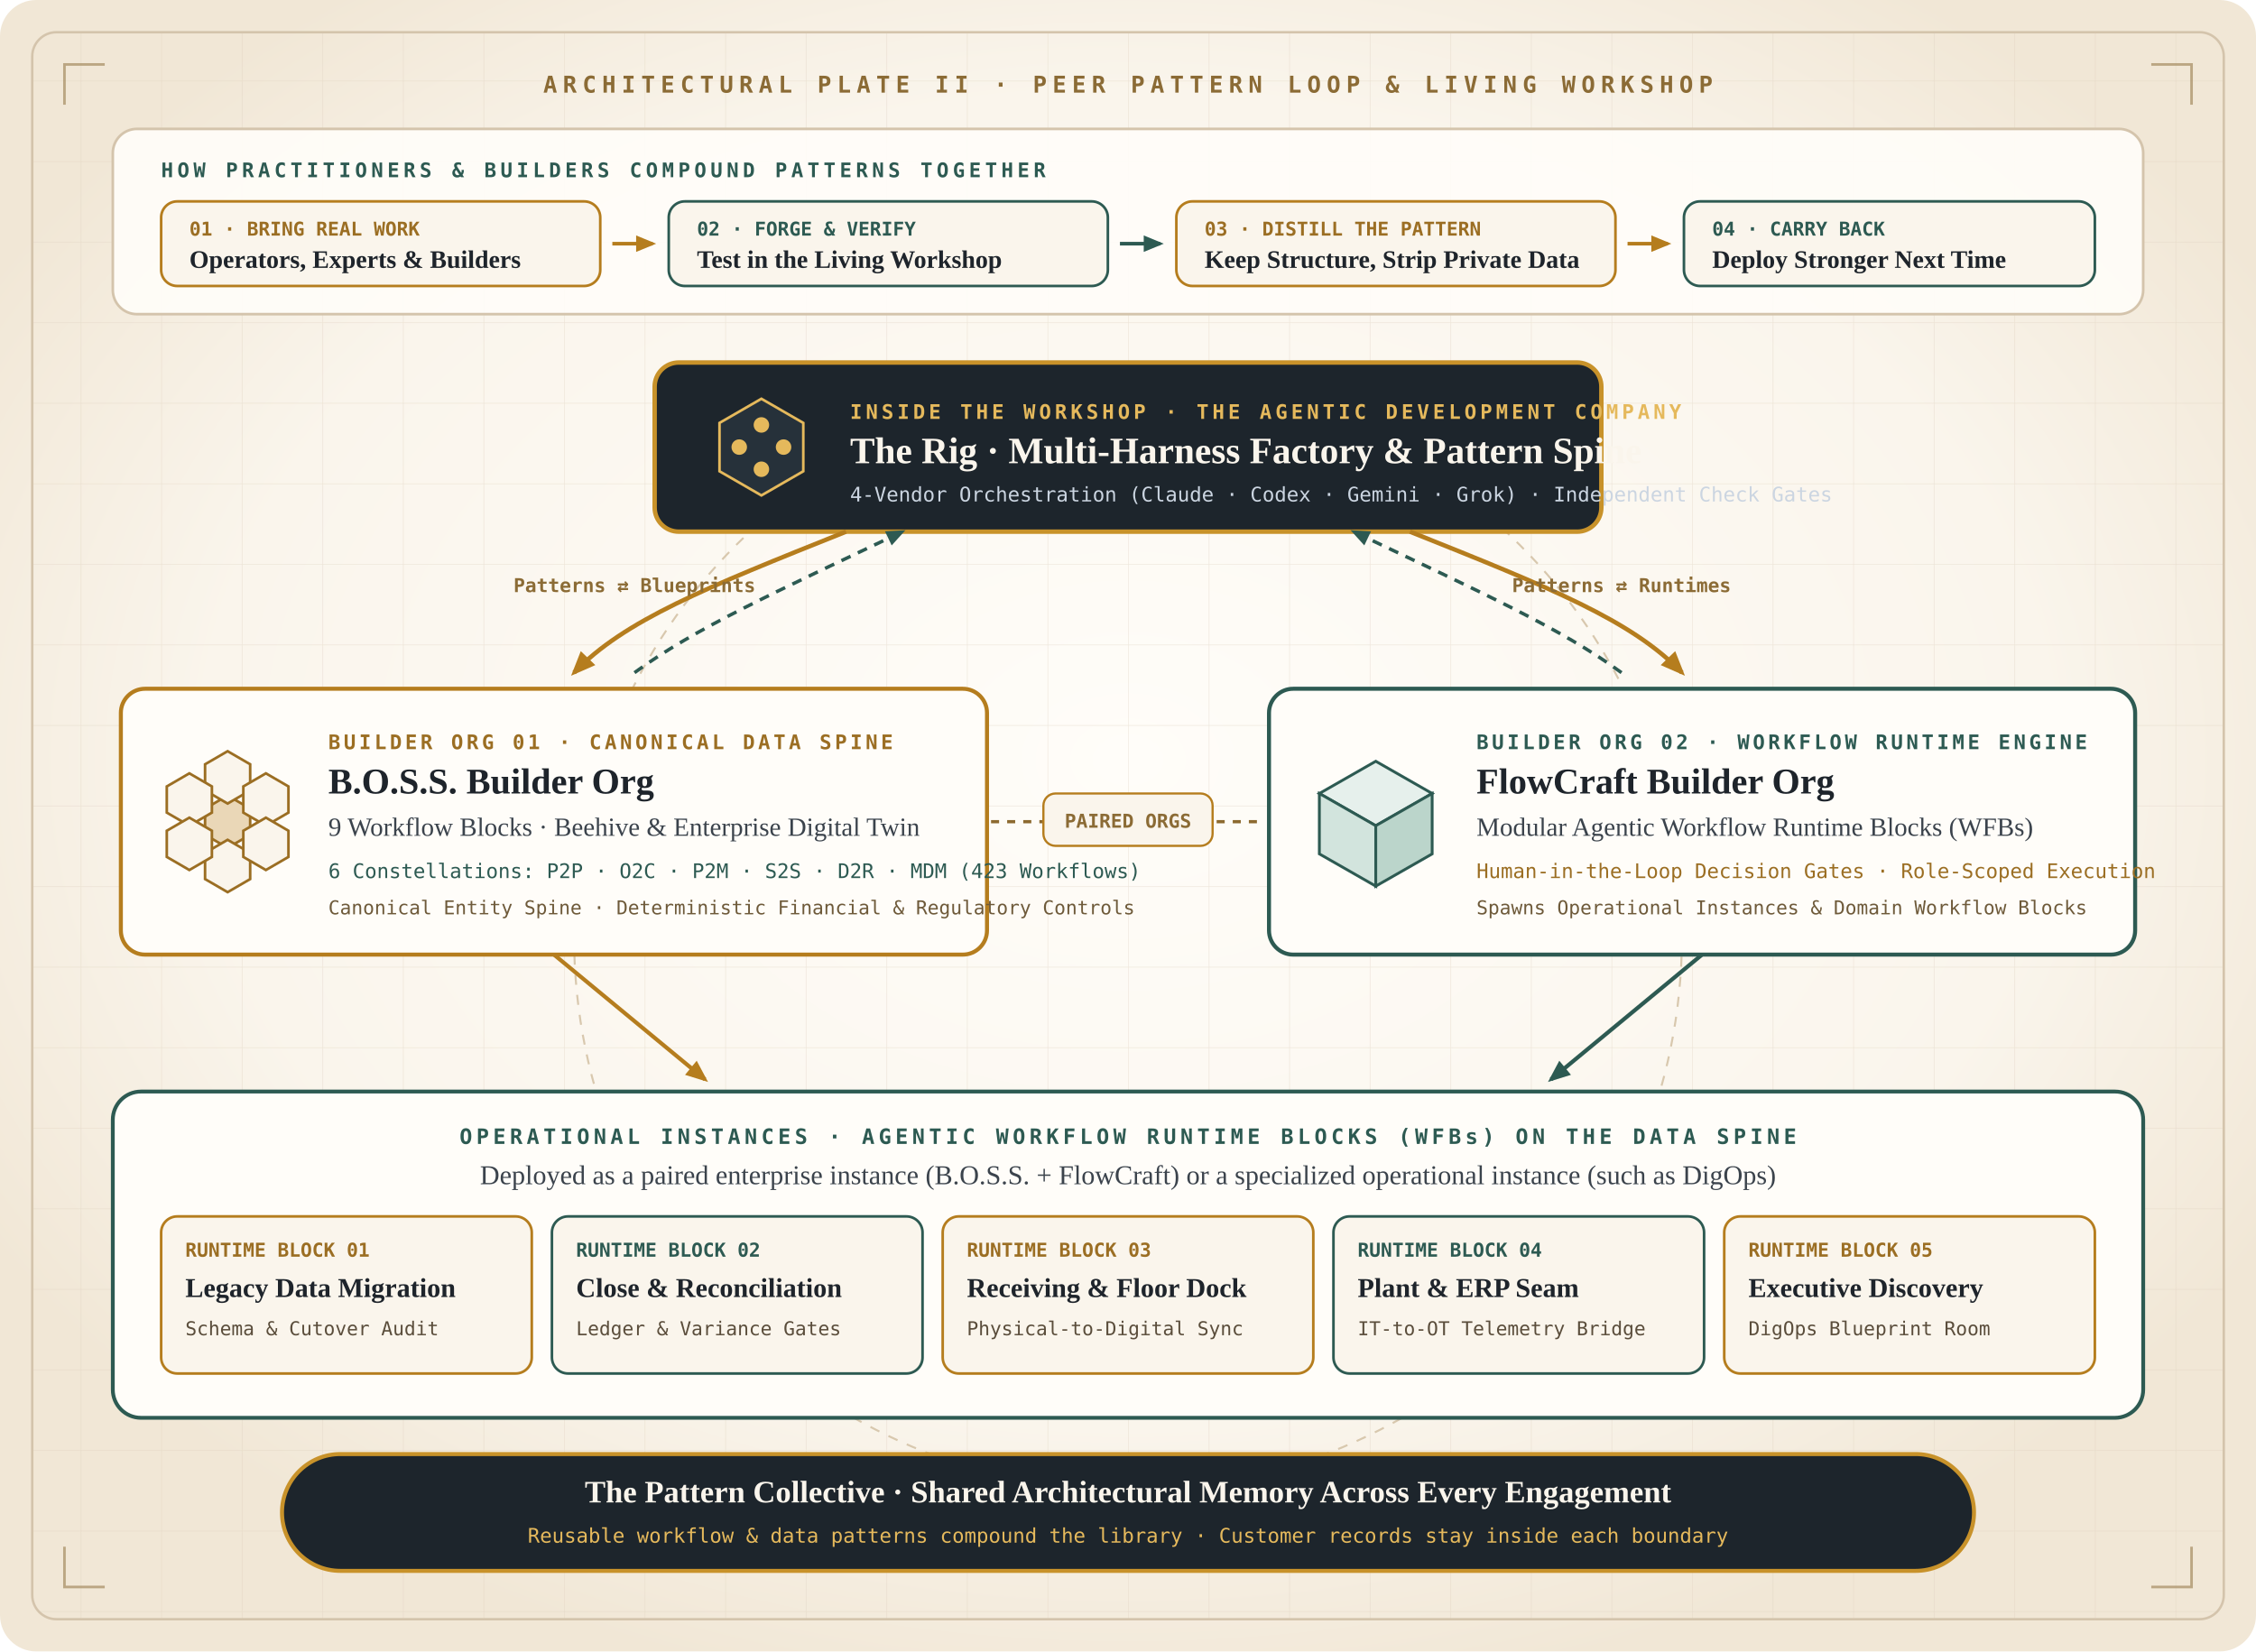
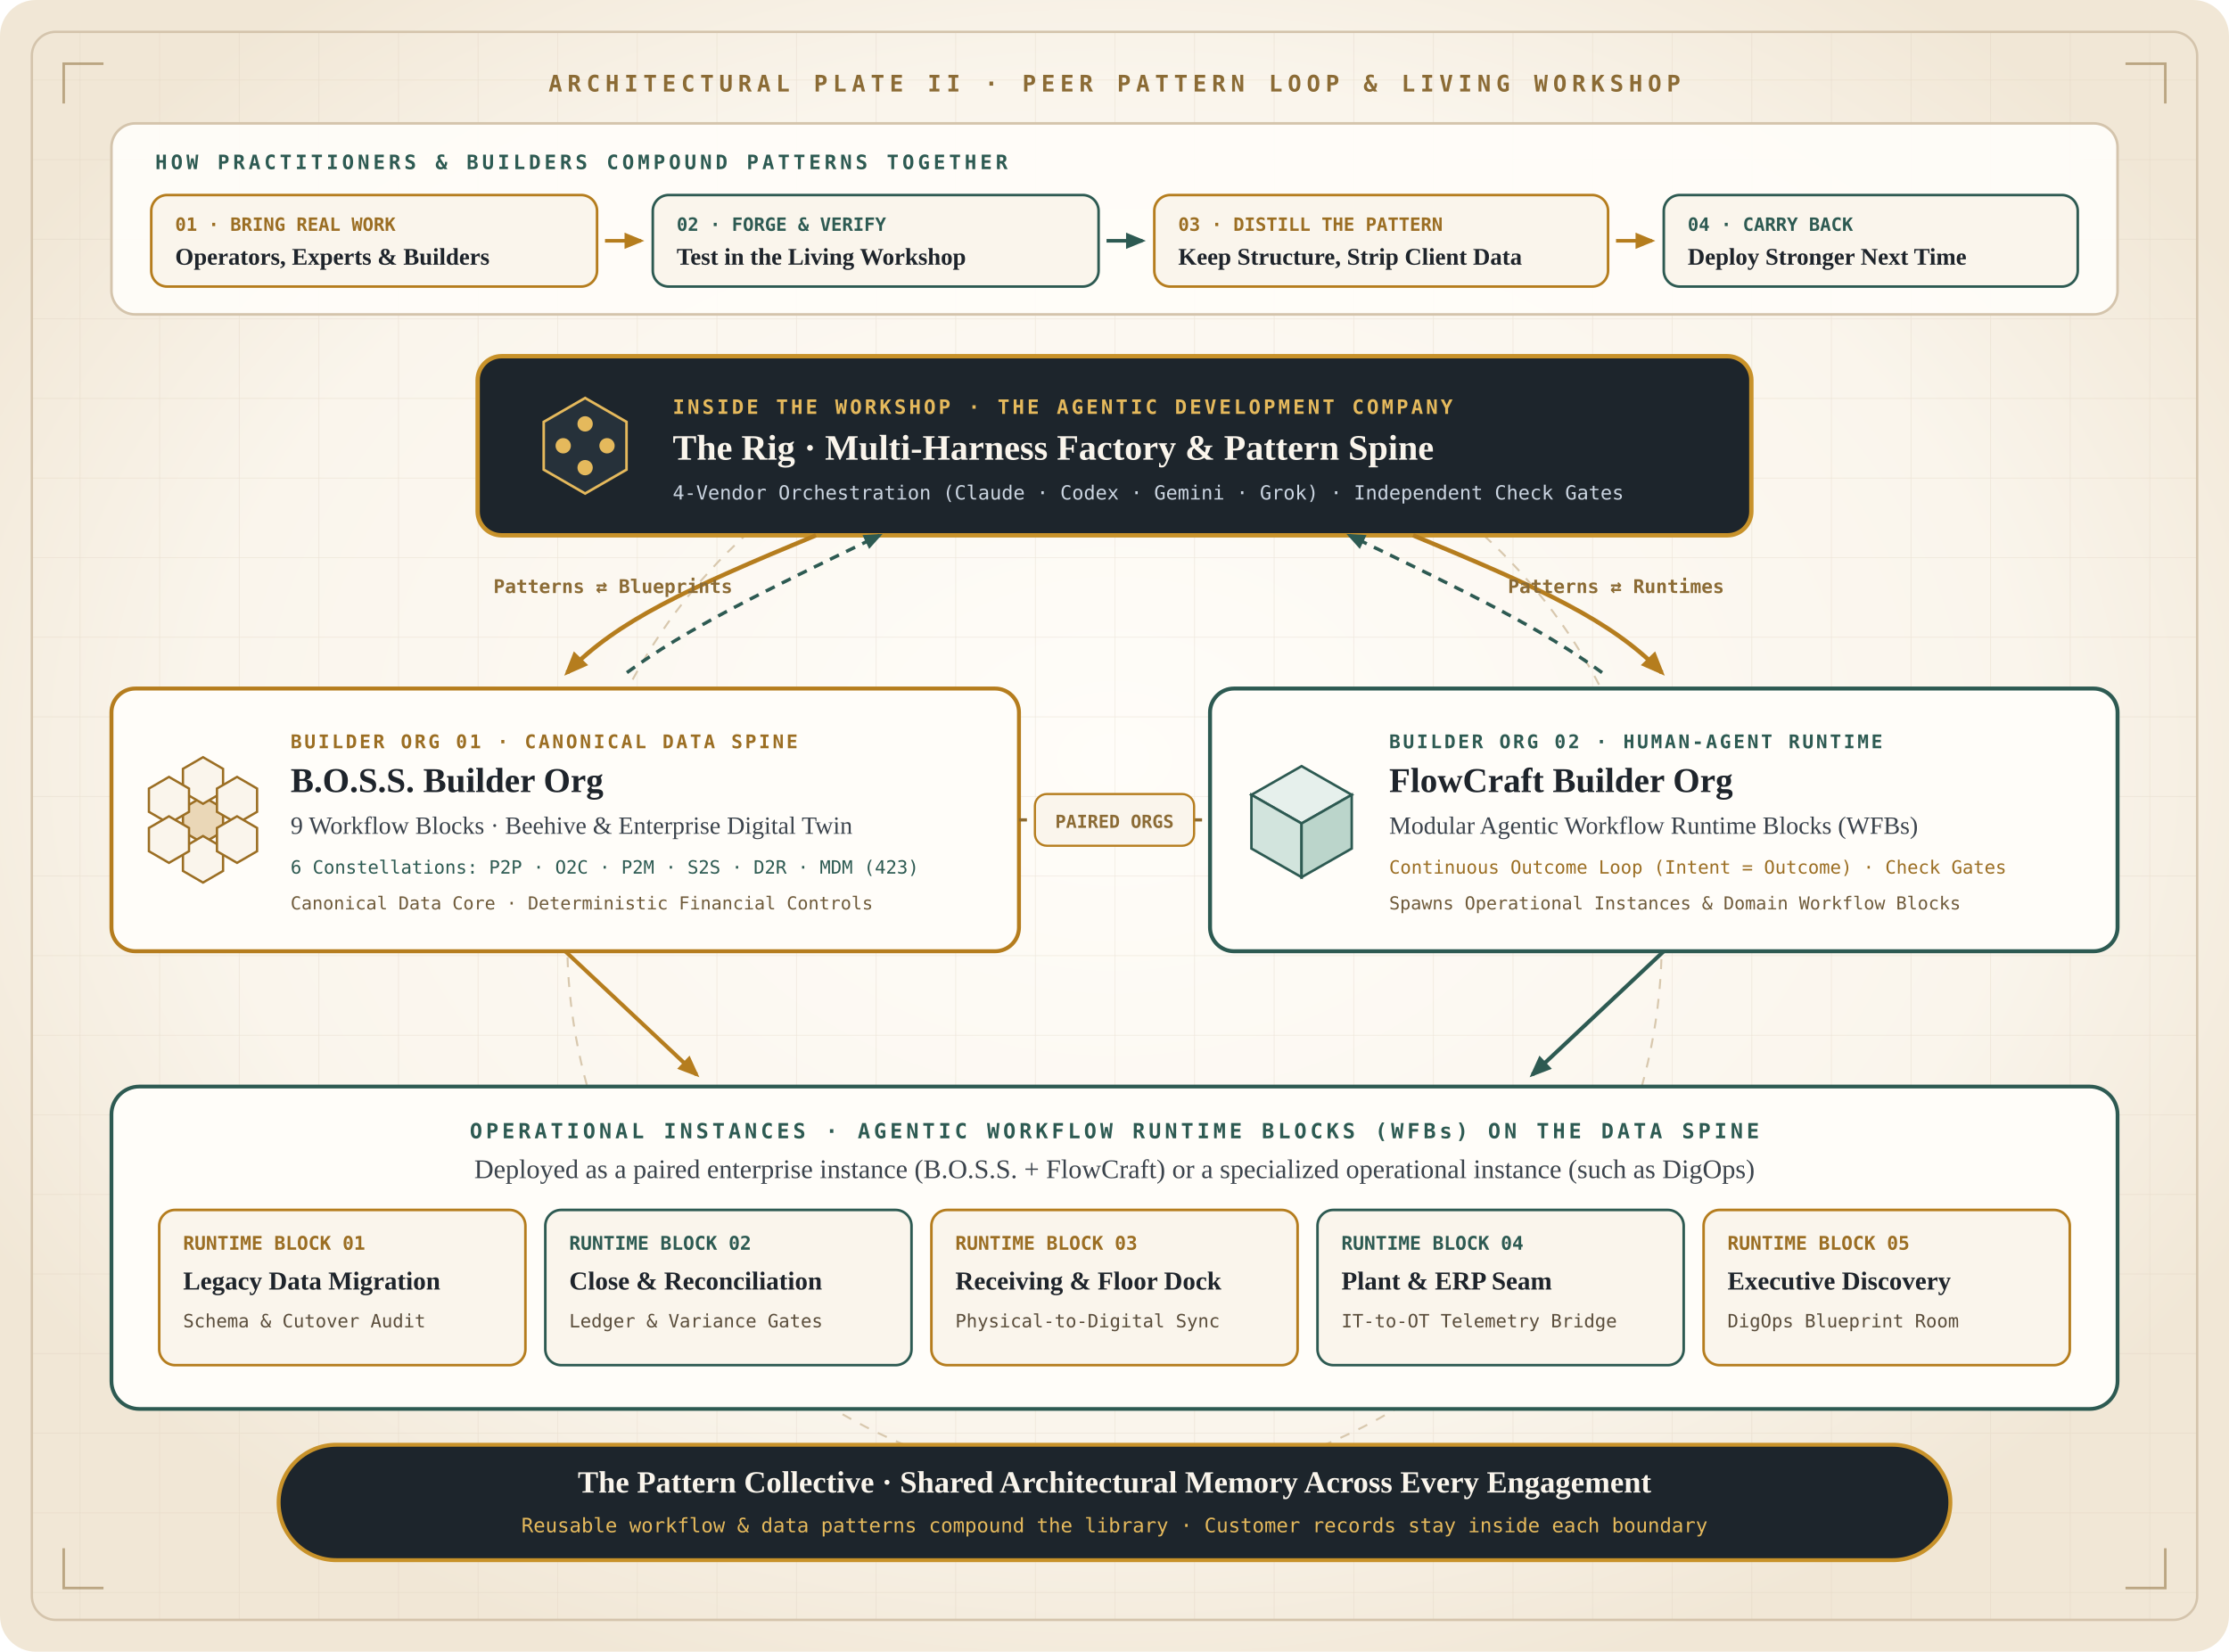
- <svg xmlns="http://www.w3.org/2000/svg" viewBox="0 0 1120 820" role="img" aria-labelledby="clp-title clp-desc">
+ <svg xmlns="http://www.w3.org/2000/svg" viewBox="0 0 1120 830" role="img" aria-labelledby="clp-title clp-desc">
  <defs>
    <radialGradient id="colPaper" cx="50%" cy="46%" r="58%">
      <stop offset="0%" stop-color="#FFFDF9" />
      <stop offset="70%" stop-color="#FAF5EC" />
      <stop offset="100%" stop-color="#F1E7D6" />
    </radialGradient>
    <pattern id="colGrid" width="40" height="40" patternUnits="userSpaceOnUse">
      <path d="M 40 0 L 0 0 0 40" fill="none" stroke="#DCCFBC" stroke-width="0.55" stroke-opacity="0.45" />
    </pattern>
    <marker id="arrowGold" viewBox="0 0 10 10" refX="7" refY="5" markerWidth="6.5" markerHeight="6.5" orient="auto">
      <path d="M 0 1.5 L 8.5 5 L 0 8.5 z" fill="#B57D1E" />
    </marker>
    <marker id="arrowTeal" viewBox="0 0 10 10" refX="7" refY="5" markerWidth="6.5" markerHeight="6.5" orient="auto">
      <path d="M 0 1.5 L 8.5 5 L 0 8.5 z" fill="#2D5A52" />
    </marker>
  </defs>
-   <rect width="1120" height="820" rx="18" fill="url(#colPaper)" />
-   <rect x="16" y="16" width="1088" height="788" rx="12" fill="url(#colGrid)" stroke="#D4C4AC" stroke-width="1.2" />
+   <rect width="1120" height="830" rx="18" fill="url(#colPaper)" />
+   <rect x="16" y="16" width="1088" height="798" rx="12" fill="url(#colGrid)" stroke="#D4C4AC" stroke-width="1.2" />
  <g stroke="#9E8256" stroke-width="1.3" fill="none" opacity="0.65">
    <path d="M 32 52 L 32 32 L 52 32" />
    <path d="M 1088 52 L 1088 32 L 1068 32" />
-     <path d="M 32 768 L 32 788 L 52 788" />
-     <path d="M 1088 768 L 1088 788 L 1068 788" />
+     <path d="M 32 778 L 32 798 L 52 798" />
+     <path d="M 1088 778 L 1088 798 L 1068 798" />
  </g>
-   <text x="560" y="46" text-anchor="middle" font-family="ui-monospace, SFMono-Regular, Menlo, monospace" font-size="11.5" font-weight="600" letter-spacing="2.8" fill="#8B6B35">
+   <text x="560" y="46" text-anchor="middle" font-family="ui-monospace, SFMono-Regular, Menlo, monospace" font-size="11.5" font-weight="600" letter-spacing="2.6" fill="#8B6B35">
    ARCHITECTURAL PLATE II · PEER PATTERN LOOP &amp; LIVING WORKSHOP
  </text>
-   <g transform="translate(56,64)">
-     <rect x="0" y="0" width="1008" height="92" rx="12" fill="#FFFDF9" fill-opacity="0.92" stroke="#D4C4AC" stroke-width="1.3" />
-     <text x="24" y="24" font-family="ui-monospace, SFMono-Regular, Menlo, monospace" font-size="10" font-weight="700" letter-spacing="2" fill="#2D5A52">
+   <g transform="translate(56,62)">
+     <rect x="0" y="0" width="1008" height="96" rx="12" fill="#FFFDF9" fill-opacity="0.94" stroke="#D4C4AC" stroke-width="1.3" />
+     <text x="22" y="23" font-family="ui-monospace, SFMono-Regular, Menlo, monospace" font-size="10" font-weight="700" letter-spacing="1.8" fill="#2D5A52">
      HOW PRACTITIONERS &amp; BUILDERS COMPOUND PATTERNS TOGETHER
    </text>
-     <g transform="translate(24,36)">
-       <rect x="0" y="0" width="218" height="42" rx="8" fill="#FAF5EC" stroke="#B57D1E" stroke-width="1.3" />
-       <text x="14" y="17" font-family="ui-monospace, SFMono-Regular, Menlo, monospace" font-size="9.5" font-weight="700" fill="#9B6E23">01 · BRING REAL WORK</text>
-       <text x="14" y="33" font-family="Georgia, 'Times New Roman', serif" font-size="12.5" font-weight="700" fill="#1E242B">Operators, Experts &amp; Builders</text>
+     <g transform="translate(20,36)">
+       <rect x="0" y="0" width="224" height="46" rx="8" fill="#FAF5EC" stroke="#B57D1E" stroke-width="1.3" />
+       <text x="12" y="18" font-family="ui-monospace, SFMono-Regular, Menlo, monospace" font-size="9.2" font-weight="700" fill="#9B6E23">01 · BRING REAL WORK</text>
+       <text x="12" y="35" font-family="Georgia, 'Times New Roman', serif" font-size="12" font-weight="700" fill="#1E242B">Operators, Experts &amp; Builders</text>
    </g>
-     <path d="M 248 57 L 268 57" fill="none" stroke="#B57D1E" stroke-width="1.8" marker-end="url(#arrowGold)" />
-     <g transform="translate(276,36)">
-       <rect x="0" y="0" width="218" height="42" rx="8" fill="#FAF5EC" stroke="#2D5A52" stroke-width="1.3" />
-       <text x="14" y="17" font-family="ui-monospace, SFMono-Regular, Menlo, monospace" font-size="9.5" font-weight="700" fill="#2D5A52">02 · FORGE &amp; VERIFY</text>
-       <text x="14" y="33" font-family="Georgia, 'Times New Roman', serif" font-size="12.5" font-weight="700" fill="#1E242B">Test in the Living Workshop</text>
+     <path d="M 248 59 L 266 59" fill="none" stroke="#B57D1E" stroke-width="1.8" marker-end="url(#arrowGold)" />
+     <g transform="translate(272,36)">
+       <rect x="0" y="0" width="224" height="46" rx="8" fill="#FAF5EC" stroke="#2D5A52" stroke-width="1.3" />
+       <text x="12" y="18" font-family="ui-monospace, SFMono-Regular, Menlo, monospace" font-size="9.2" font-weight="700" fill="#2D5A52">02 · FORGE &amp; VERIFY</text>
+       <text x="12" y="35" font-family="Georgia, 'Times New Roman', serif" font-size="12" font-weight="700" fill="#1E242B">Test in the Living Workshop</text>
    </g>
-     <path d="M 500 57 L 520 57" fill="none" stroke="#2D5A52" stroke-width="1.8" marker-end="url(#arrowTeal)" />
-     <g transform="translate(528,36)">
-       <rect x="0" y="0" width="218" height="42" rx="8" fill="#FAF5EC" stroke="#B57D1E" stroke-width="1.3" />
-       <text x="14" y="17" font-family="ui-monospace, SFMono-Regular, Menlo, monospace" font-size="9.5" font-weight="700" fill="#9B6E23">03 · DISTILL THE PATTERN</text>
-       <text x="14" y="33" font-family="Georgia, 'Times New Roman', serif" font-size="12.5" font-weight="700" fill="#1E242B">Keep Structure, Strip Private Data</text>
+     <path d="M 500 59 L 518 59" fill="none" stroke="#2D5A52" stroke-width="1.8" marker-end="url(#arrowTeal)" />
+     <g transform="translate(524,36)">
+       <rect x="0" y="0" width="228" height="46" rx="8" fill="#FAF5EC" stroke="#B57D1E" stroke-width="1.3" />
+       <text x="12" y="18" font-family="ui-monospace, SFMono-Regular, Menlo, monospace" font-size="9.2" font-weight="700" fill="#9B6E23">03 · DISTILL THE PATTERN</text>
+       <text x="12" y="35" font-family="Georgia, 'Times New Roman', serif" font-size="12" font-weight="700" fill="#1E242B">Keep Structure, Strip Client Data</text>
    </g>
-     <path d="M 752 57 L 772 57" fill="none" stroke="#B57D1E" stroke-width="1.8" marker-end="url(#arrowGold)" />
+     <path d="M 756 59 L 774 59" fill="none" stroke="#B57D1E" stroke-width="1.8" marker-end="url(#arrowGold)" />
    <g transform="translate(780,36)">
-       <rect x="0" y="0" width="204" height="42" rx="8" fill="#FAF5EC" stroke="#2D5A52" stroke-width="1.3" />
-       <text x="14" y="17" font-family="ui-monospace, SFMono-Regular, Menlo, monospace" font-size="9.5" font-weight="700" fill="#2D5A52">04 · CARRY BACK</text>
-       <text x="14" y="33" font-family="Georgia, 'Times New Roman', serif" font-size="12.5" font-weight="700" fill="#1E242B">Deploy Stronger Next Time</text>
+       <rect x="0" y="0" width="208" height="46" rx="8" fill="#FAF5EC" stroke="#2D5A52" stroke-width="1.3" />
+       <text x="12" y="18" font-family="ui-monospace, SFMono-Regular, Menlo, monospace" font-size="9.2" font-weight="700" fill="#2D5A52">04 · CARRY BACK</text>
+       <text x="12" y="35" font-family="Georgia, 'Times New Roman', serif" font-size="12" font-weight="700" fill="#1E242B">Deploy Stronger Next Time</text>
    </g>
  </g>
-   <circle cx="560" cy="465" r="275" fill="none" stroke="#D8C8AE" stroke-width="1" stroke-dasharray="5 5" />
-   <g transform="translate(560,222)">
-     <rect x="-235" y="-42" width="470" height="84" rx="12" fill="#1D252C" stroke="#C8922A" stroke-width="2.2" />
-     <g transform="translate(-182,0)" stroke="#E5B95C" stroke-width="1.3" fill="none">
+   <circle cx="560" cy="472" r="275" fill="none" stroke="#D8C8AE" stroke-width="1" stroke-dasharray="5 5" />
+   <g transform="translate(560,224)">
+     <rect x="-320" y="-45" width="640" height="90" rx="12" fill="#1D252C" stroke="#C8922A" stroke-width="2.2" />
+     <g transform="translate(-266,0)" stroke="#E5B95C" stroke-width="1.3" fill="none">
      <polygon points="0,-24 20.8,-12 20.8,12 0,24 -20.8,12 -20.8,-12" fill="#26313A" />
      <circle cx="0" cy="-11" r="3.2" fill="#E5B95C" />
      <circle cx="11" cy="0" r="3.2" fill="#E5B95C" />
      <circle cx="0" cy="11" r="3.2" fill="#E5B95C" />
      <circle cx="-11" cy="0" r="3.2" fill="#E5B95C" />
    </g>
-     <text x="-138" y="-14" font-family="ui-monospace, SFMono-Regular, Menlo, monospace" font-size="10" font-weight="700" letter-spacing="1.8" fill="#E5B95C">
+     <text x="-222" y="-16" font-family="ui-monospace, SFMono-Regular, Menlo, monospace" font-size="10" font-weight="700" letter-spacing="1.4" fill="#E5B95C">
      INSIDE THE WORKSHOP · THE AGENTIC DEVELOPMENT COMPANY
    </text>
-     <text x="-138" y="8" font-family="Georgia, 'Times New Roman', serif" font-size="18.5" font-weight="700" fill="#FAF5EC">
+     <text x="-222" y="7" font-family="Georgia, 'Times New Roman', serif" font-size="18" font-weight="700" fill="#FAF5EC">
      The Rig · Multi-Harness Factory &amp; Pattern Spine
    </text>
-     <text x="-138" y="27" font-family="ui-monospace, SFMono-Regular, Menlo, monospace" font-size="10" fill="#CBD5E1">
+     <text x="-222" y="27" font-family="ui-monospace, SFMono-Regular, Menlo, monospace" font-size="9.8" fill="#CBD5E1">
      4-Vendor Orchestration (Claude · Codex · Gemini · Grok) · Independent Check Gates
    </text>
  </g>
-   <path d="M 420 264 C 350 292, 310 308, 285 334" fill="none" stroke="#B57D1E" stroke-width="2.2" marker-end="url(#arrowGold)" />
-   <path d="M 315 334 C 345 312, 385 294, 448 264" fill="none" stroke="#2D5A52" stroke-width="1.7" stroke-dasharray="5 4" marker-end="url(#arrowTeal)" />
-   <text x="315" y="294" text-anchor="middle" font-family="ui-monospace, SFMono-Regular, Menlo, monospace" font-size="9.5" font-weight="600" fill="#8B6B35">
+   <path d="M 410 269 C 345 296, 310 312, 285 338" fill="none" stroke="#B57D1E" stroke-width="2.2" marker-end="url(#arrowGold)" />
+   <path d="M 315 338 C 345 316, 382 298, 442 269" fill="none" stroke="#2D5A52" stroke-width="1.7" stroke-dasharray="5 4" marker-end="url(#arrowTeal)" />
+   <text x="308" y="298" text-anchor="middle" font-family="ui-monospace, SFMono-Regular, Menlo, monospace" font-size="9.5" font-weight="600" fill="#8B6B35">
    Patterns ⇄ Blueprints
  </text>
-   <path d="M 700 264 C 770 292, 810 308, 835 334" fill="none" stroke="#B57D1E" stroke-width="2.2" marker-end="url(#arrowGold)" />
-   <path d="M 805 334 C 775 312, 735 294, 672 264" fill="none" stroke="#2D5A52" stroke-width="1.7" stroke-dasharray="5 4" marker-end="url(#arrowTeal)" />
-   <text x="805" y="294" text-anchor="middle" font-family="ui-monospace, SFMono-Regular, Menlo, monospace" font-size="9.5" font-weight="600" fill="#8B6B35">
+   <path d="M 710 269 C 775 296, 810 312, 835 338" fill="none" stroke="#B57D1E" stroke-width="2.2" marker-end="url(#arrowGold)" />
+   <path d="M 805 338 C 775 316, 738 298, 678 269" fill="none" stroke="#2D5A52" stroke-width="1.7" stroke-dasharray="5 4" marker-end="url(#arrowTeal)" />
+   <text x="812" y="298" text-anchor="middle" font-family="ui-monospace, SFMono-Regular, Menlo, monospace" font-size="9.5" font-weight="600" fill="#8B6B35">
    Patterns ⇄ Runtimes
  </text>
-   <g transform="translate(275,408)">
-     <rect x="-215" y="-66" width="430" height="132" rx="12" fill="#FFFDF9" stroke="#B57D1E" stroke-width="2" />
-     <g transform="translate(-162,0)" stroke="#9B6E23" stroke-width="1.3" fill="#FAF5EC">
+   <g transform="translate(284,412)">
+     <rect x="-228" y="-66" width="456" height="132" rx="12" fill="#FFFDF9" stroke="#B57D1E" stroke-width="2" />
+     <g transform="translate(-182,0) scale(0.9)" stroke="#9B6E23" stroke-width="1.3" fill="#FAF5EC">
      <polygon points="0,-13 11.2,-6.5 11.2,6.5 0,13 -11.2,6.5 -11.2,-6.5" fill="#EAD7B7" />
      <polygon points="0,-35 11.2,-28.5 11.2,-15.5 0,-9 -11.2,-15.5 -11.2,-28.5" />
      <polygon points="0,9 11.2,15.5 11.2,28.5 0,35 -11.2,28.5 -11.2,15.5" />
      <polygon points="19,-24 30.2,-17.5 30.2,-4.5 19,2 7.8,-4.5 7.8,-17.5" />
      <polygon points="19,-2 30.2,4.5 30.2,17.5 19,24 7.8,17.5 7.8,4.5" />
      <polygon points="-19,-24 -7.8,-17.5 -7.8,-4.5 -19,2 -30.2,-4.5 -30.2,-17.5" />
      <polygon points="-19,-2 -7.8,4.5 -7.8,17.5 -19,24 -30.2,17.5 -30.2,4.5" />
    </g>
-     <text x="-112" y="-36" font-family="ui-monospace, SFMono-Regular, Menlo, monospace" font-size="10" font-weight="700" letter-spacing="1.6" fill="#9B6E23">
+     <text x="-138" y="-36" font-family="ui-monospace, SFMono-Regular, Menlo, monospace" font-size="9.5" font-weight="700" letter-spacing="1.2" fill="#9B6E23">
      BUILDER ORG 01 · CANONICAL DATA SPINE
    </text>
-     <text x="-112" y="-14" font-family="Georgia, 'Times New Roman', serif" font-size="18" font-weight="700" fill="#1E242B">
+     <text x="-138" y="-14" font-family="Georgia, 'Times New Roman', serif" font-size="17.5" font-weight="700" fill="#1E242B">
      B.O.S.S. Builder Org
    </text>
-     <text x="-112" y="7" font-family="Georgia, 'Times New Roman', serif" font-size="13" fill="#3B434C">
+     <text x="-138" y="7" font-family="Georgia, 'Times New Roman', serif" font-size="12.5" fill="#3B434C">
      9 Workflow Blocks · Beehive &amp; Enterprise Digital Twin
    </text>
-     <text x="-112" y="28" font-family="ui-monospace, SFMono-Regular, Menlo, monospace" font-size="10" fill="#2D5A52">
-       6 Constellations: P2P · O2C · P2M · S2S · D2R · MDM (423 Workflows)
+     <text x="-138" y="27" font-family="ui-monospace, SFMono-Regular, Menlo, monospace" font-size="9.2" fill="#2D5A52">
+       6 Constellations: P2P · O2C · P2M · S2S · D2R · MDM (423)
    </text>
-     <text x="-112" y="46" font-family="ui-monospace, SFMono-Regular, Menlo, monospace" font-size="9.5" fill="#6E5A3A">
-       Canonical Entity Spine · Deterministic Financial &amp; Regulatory Controls
+     <text x="-138" y="45" font-family="ui-monospace, SFMono-Regular, Menlo, monospace" font-size="9" fill="#6E5A3A">
+       Canonical Data Core · Deterministic Financial Controls
    </text>
  </g>
-   <g transform="translate(845,408)">
-     <rect x="-215" y="-66" width="430" height="132" rx="12" fill="#FFFDF9" stroke="#2D5A52" stroke-width="2" />
-     <g transform="translate(-162,0)" stroke="#2D5A52" stroke-width="1.4" fill="none">
+   <g transform="translate(836,412)">
+     <rect x="-228" y="-66" width="456" height="132" rx="12" fill="#FFFDF9" stroke="#2D5A52" stroke-width="2" />
+     <g transform="translate(-182,0) scale(0.9)" stroke="#2D5A52" stroke-width="1.4" fill="none">
      <polygon points="0,-30 28,-14 0,2 -28,-14" fill="#E6F0EC" />
      <polygon points="-28,-14 0,2 0,32 -28,16" fill="#D2E4DD" />
      <polygon points="28,-14 0,2 0,32 28,16" fill="#BBD5CB" />
    </g>
-     <text x="-112" y="-36" font-family="ui-monospace, SFMono-Regular, Menlo, monospace" font-size="10" font-weight="700" letter-spacing="1.6" fill="#2D5A52">
-       BUILDER ORG 02 · WORKFLOW RUNTIME ENGINE
+     <text x="-138" y="-36" font-family="ui-monospace, SFMono-Regular, Menlo, monospace" font-size="9.5" font-weight="700" letter-spacing="1.2" fill="#2D5A52">
+       BUILDER ORG 02 · HUMAN-AGENT RUNTIME
    </text>
-     <text x="-112" y="-14" font-family="Georgia, 'Times New Roman', serif" font-size="18" font-weight="700" fill="#1E242B">
+     <text x="-138" y="-14" font-family="Georgia, 'Times New Roman', serif" font-size="17.5" font-weight="700" fill="#1E242B">
      FlowCraft Builder Org
    </text>
-     <text x="-112" y="7" font-family="Georgia, 'Times New Roman', serif" font-size="13" fill="#3B434C">
+     <text x="-138" y="7" font-family="Georgia, 'Times New Roman', serif" font-size="12.5" fill="#3B434C">
      Modular Agentic Workflow Runtime Blocks (WFBs)
    </text>
-     <text x="-112" y="28" font-family="ui-monospace, SFMono-Regular, Menlo, monospace" font-size="10" fill="#9B6E23">
-       Human-in-the-Loop Decision Gates · Role-Scoped Execution
+     <text x="-138" y="27" font-family="ui-monospace, SFMono-Regular, Menlo, monospace" font-size="9.2" fill="#9B6E23">
+       Continuous Outcome Loop (Intent = Outcome) · Check Gates
    </text>
-     <text x="-112" y="46" font-family="ui-monospace, SFMono-Regular, Menlo, monospace" font-size="9.5" fill="#6E5A3A">
+     <text x="-138" y="45" font-family="ui-monospace, SFMono-Regular, Menlo, monospace" font-size="9" fill="#6E5A3A">
      Spawns Operational Instances &amp; Domain Workflow Blocks
    </text>
  </g>
-   <path d="M 492 408 L 626 408" fill="none" stroke="#8C6A30" stroke-width="1.6" stroke-dasharray="4 4" />
-   <rect x="518" y="394" width="84" height="26" rx="6" fill="#FAF5EC" stroke="#B57D1E" stroke-width="1.1" />
-   <text x="560" y="411" text-anchor="middle" font-family="ui-monospace, SFMono-Regular, Menlo, monospace" font-size="9.5" font-weight="700" fill="#8B6B35">
+   <path d="M 512 412 L 608 412" fill="none" stroke="#8C6A30" stroke-width="1.6" stroke-dasharray="4 4" />
+   <rect x="520" y="399" width="80" height="26" rx="6" fill="#FAF5EC" stroke="#B57D1E" stroke-width="1.1" />
+   <text x="560" y="416" text-anchor="middle" font-family="ui-monospace, SFMono-Regular, Menlo, monospace" font-size="9" font-weight="700" fill="#8B6B35">
    PAIRED ORGS
  </text>
-   <path d="M 275 474 L 350 536" fill="none" stroke="#B57D1E" stroke-width="2" marker-end="url(#arrowGold)" />
-   <path d="M 845 474 L 770 536" fill="none" stroke="#2D5A52" stroke-width="2" marker-end="url(#arrowTeal)" />
-   <g transform="translate(56,542)">
+   <path d="M 284 478 L 350 540" fill="none" stroke="#B57D1E" stroke-width="2" marker-end="url(#arrowGold)" />
+   <path d="M 836 478 L 770 540" fill="none" stroke="#2D5A52" stroke-width="2" marker-end="url(#arrowTeal)" />
+   <g transform="translate(56,546)">
    <rect x="0" y="0" width="1008" height="162" rx="14" fill="#FFFDF9" stroke="#2D5A52" stroke-width="1.9" />
-     <text x="504" y="26" text-anchor="middle" font-family="ui-monospace, SFMono-Regular, Menlo, monospace" font-size="10.5" font-weight="700" letter-spacing="2" fill="#2D5A52">
+     <text x="504" y="26" text-anchor="middle" font-family="ui-monospace, SFMono-Regular, Menlo, monospace" font-size="10.5" font-weight="700" letter-spacing="1.8" fill="#2D5A52">
      OPERATIONAL INSTANCES · AGENTIC WORKFLOW RUNTIME BLOCKS (WFBs) ON THE DATA SPINE
    </text>
    <text x="504" y="46" text-anchor="middle" font-family="Georgia, 'Times New Roman', serif" font-size="13.5" fill="#3B434C">
      Deployed as a paired enterprise instance (B.O.S.S. + FlowCraft) or a specialized operational instance (such as DigOps)
    </text>
    <g transform="translate(24,62)">
      <rect x="0" y="0" width="184" height="78" rx="8" fill="#FAF5EC" stroke="#B57D1E" stroke-width="1.3" />
      <text x="12" y="20" font-family="ui-monospace, SFMono-Regular, Menlo, monospace" font-size="9.5" font-weight="700" fill="#9B6E23">RUNTIME BLOCK 01</text>
-       <text x="12" y="40" font-family="Georgia, 'Times New Roman', serif" font-size="13.5" font-weight="700" fill="#1E242B">Legacy Data Migration</text>
-       <text x="12" y="59" font-family="ui-monospace, SFMono-Regular, Menlo, monospace" font-size="9.5" fill="#5A4D3B">Schema &amp; Cutover Audit</text>
+       <text x="12" y="40" font-family="Georgia, 'Times New Roman', serif" font-size="13" font-weight="700" fill="#1E242B">Legacy Data Migration</text>
+       <text x="12" y="59" font-family="ui-monospace, SFMono-Regular, Menlo, monospace" font-size="9.2" fill="#5A4D3B">Schema &amp; Cutover Audit</text>
    </g>
    <g transform="translate(218,62)">
      <rect x="0" y="0" width="184" height="78" rx="8" fill="#FAF5EC" stroke="#2D5A52" stroke-width="1.3" />
      <text x="12" y="20" font-family="ui-monospace, SFMono-Regular, Menlo, monospace" font-size="9.5" font-weight="700" fill="#2D5A52">RUNTIME BLOCK 02</text>
-       <text x="12" y="40" font-family="Georgia, 'Times New Roman', serif" font-size="13.5" font-weight="700" fill="#1E242B">Close &amp; Reconciliation</text>
-       <text x="12" y="59" font-family="ui-monospace, SFMono-Regular, Menlo, monospace" font-size="9.5" fill="#5A4D3B">Ledger &amp; Variance Gates</text>
+       <text x="12" y="40" font-family="Georgia, 'Times New Roman', serif" font-size="13" font-weight="700" fill="#1E242B">Close &amp; Reconciliation</text>
+       <text x="12" y="59" font-family="ui-monospace, SFMono-Regular, Menlo, monospace" font-size="9.2" fill="#5A4D3B">Ledger &amp; Variance Gates</text>
    </g>
    <g transform="translate(412,62)">
      <rect x="0" y="0" width="184" height="78" rx="8" fill="#FAF5EC" stroke="#B57D1E" stroke-width="1.3" />
      <text x="12" y="20" font-family="ui-monospace, SFMono-Regular, Menlo, monospace" font-size="9.5" font-weight="700" fill="#9B6E23">RUNTIME BLOCK 03</text>
-       <text x="12" y="40" font-family="Georgia, 'Times New Roman', serif" font-size="13.5" font-weight="700" fill="#1E242B">Receiving &amp; Floor Dock</text>
-       <text x="12" y="59" font-family="ui-monospace, SFMono-Regular, Menlo, monospace" font-size="9.5" fill="#5A4D3B">Physical-to-Digital Sync</text>
+       <text x="12" y="40" font-family="Georgia, 'Times New Roman', serif" font-size="13" font-weight="700" fill="#1E242B">Receiving &amp; Floor Dock</text>
+       <text x="12" y="59" font-family="ui-monospace, SFMono-Regular, Menlo, monospace" font-size="9.2" fill="#5A4D3B">Physical-to-Digital Sync</text>
    </g>
    <g transform="translate(606,62)">
      <rect x="0" y="0" width="184" height="78" rx="8" fill="#FAF5EC" stroke="#2D5A52" stroke-width="1.3" />
      <text x="12" y="20" font-family="ui-monospace, SFMono-Regular, Menlo, monospace" font-size="9.5" font-weight="700" fill="#2D5A52">RUNTIME BLOCK 04</text>
-       <text x="12" y="40" font-family="Georgia, 'Times New Roman', serif" font-size="13.5" font-weight="700" fill="#1E242B">Plant &amp; ERP Seam</text>
-       <text x="12" y="59" font-family="ui-monospace, SFMono-Regular, Menlo, monospace" font-size="9.5" fill="#5A4D3B">IT-to-OT Telemetry Bridge</text>
+       <text x="12" y="40" font-family="Georgia, 'Times New Roman', serif" font-size="13" font-weight="700" fill="#1E242B">Plant &amp; ERP Seam</text>
+       <text x="12" y="59" font-family="ui-monospace, SFMono-Regular, Menlo, monospace" font-size="9.2" fill="#5A4D3B">IT-to-OT Telemetry Bridge</text>
    </g>
    <g transform="translate(800,62)">
      <rect x="0" y="0" width="184" height="78" rx="8" fill="#FAF5EC" stroke="#B57D1E" stroke-width="1.3" />
      <text x="12" y="20" font-family="ui-monospace, SFMono-Regular, Menlo, monospace" font-size="9.5" font-weight="700" fill="#9B6E23">RUNTIME BLOCK 05</text>
-       <text x="12" y="40" font-family="Georgia, 'Times New Roman', serif" font-size="13.5" font-weight="700" fill="#1E242B">Executive Discovery</text>
-       <text x="12" y="59" font-family="ui-monospace, SFMono-Regular, Menlo, monospace" font-size="9.5" fill="#5A4D3B">DigOps Blueprint Room</text>
+       <text x="12" y="40" font-family="Georgia, 'Times New Roman', serif" font-size="13" font-weight="700" fill="#1E242B">Executive Discovery</text>
+       <text x="12" y="59" font-family="ui-monospace, SFMono-Regular, Menlo, monospace" font-size="9.2" fill="#5A4D3B">DigOps Blueprint Room</text>
    </g>
  </g>
-   <g transform="translate(140,722)">
+   <g transform="translate(140,726)">
    <rect x="0" y="0" width="840" height="58" rx="29" fill="#1D252C" stroke="#C8922A" stroke-width="2" />
    <text x="420" y="24" text-anchor="middle" font-family="Georgia, 'Times New Roman', serif" font-size="15.5" font-weight="700" fill="#FAF5EC">
      The Pattern Collective · Shared Architectural Memory Across Every Engagement
    </text>
    <text x="420" y="44" text-anchor="middle" font-family="ui-monospace, SFMono-Regular, Menlo, monospace" font-size="10" fill="#E5B95C">
      Reusable workflow &amp; data patterns compound the library · Customer records stay inside each boundary
    </text>
  </g>
</svg>
